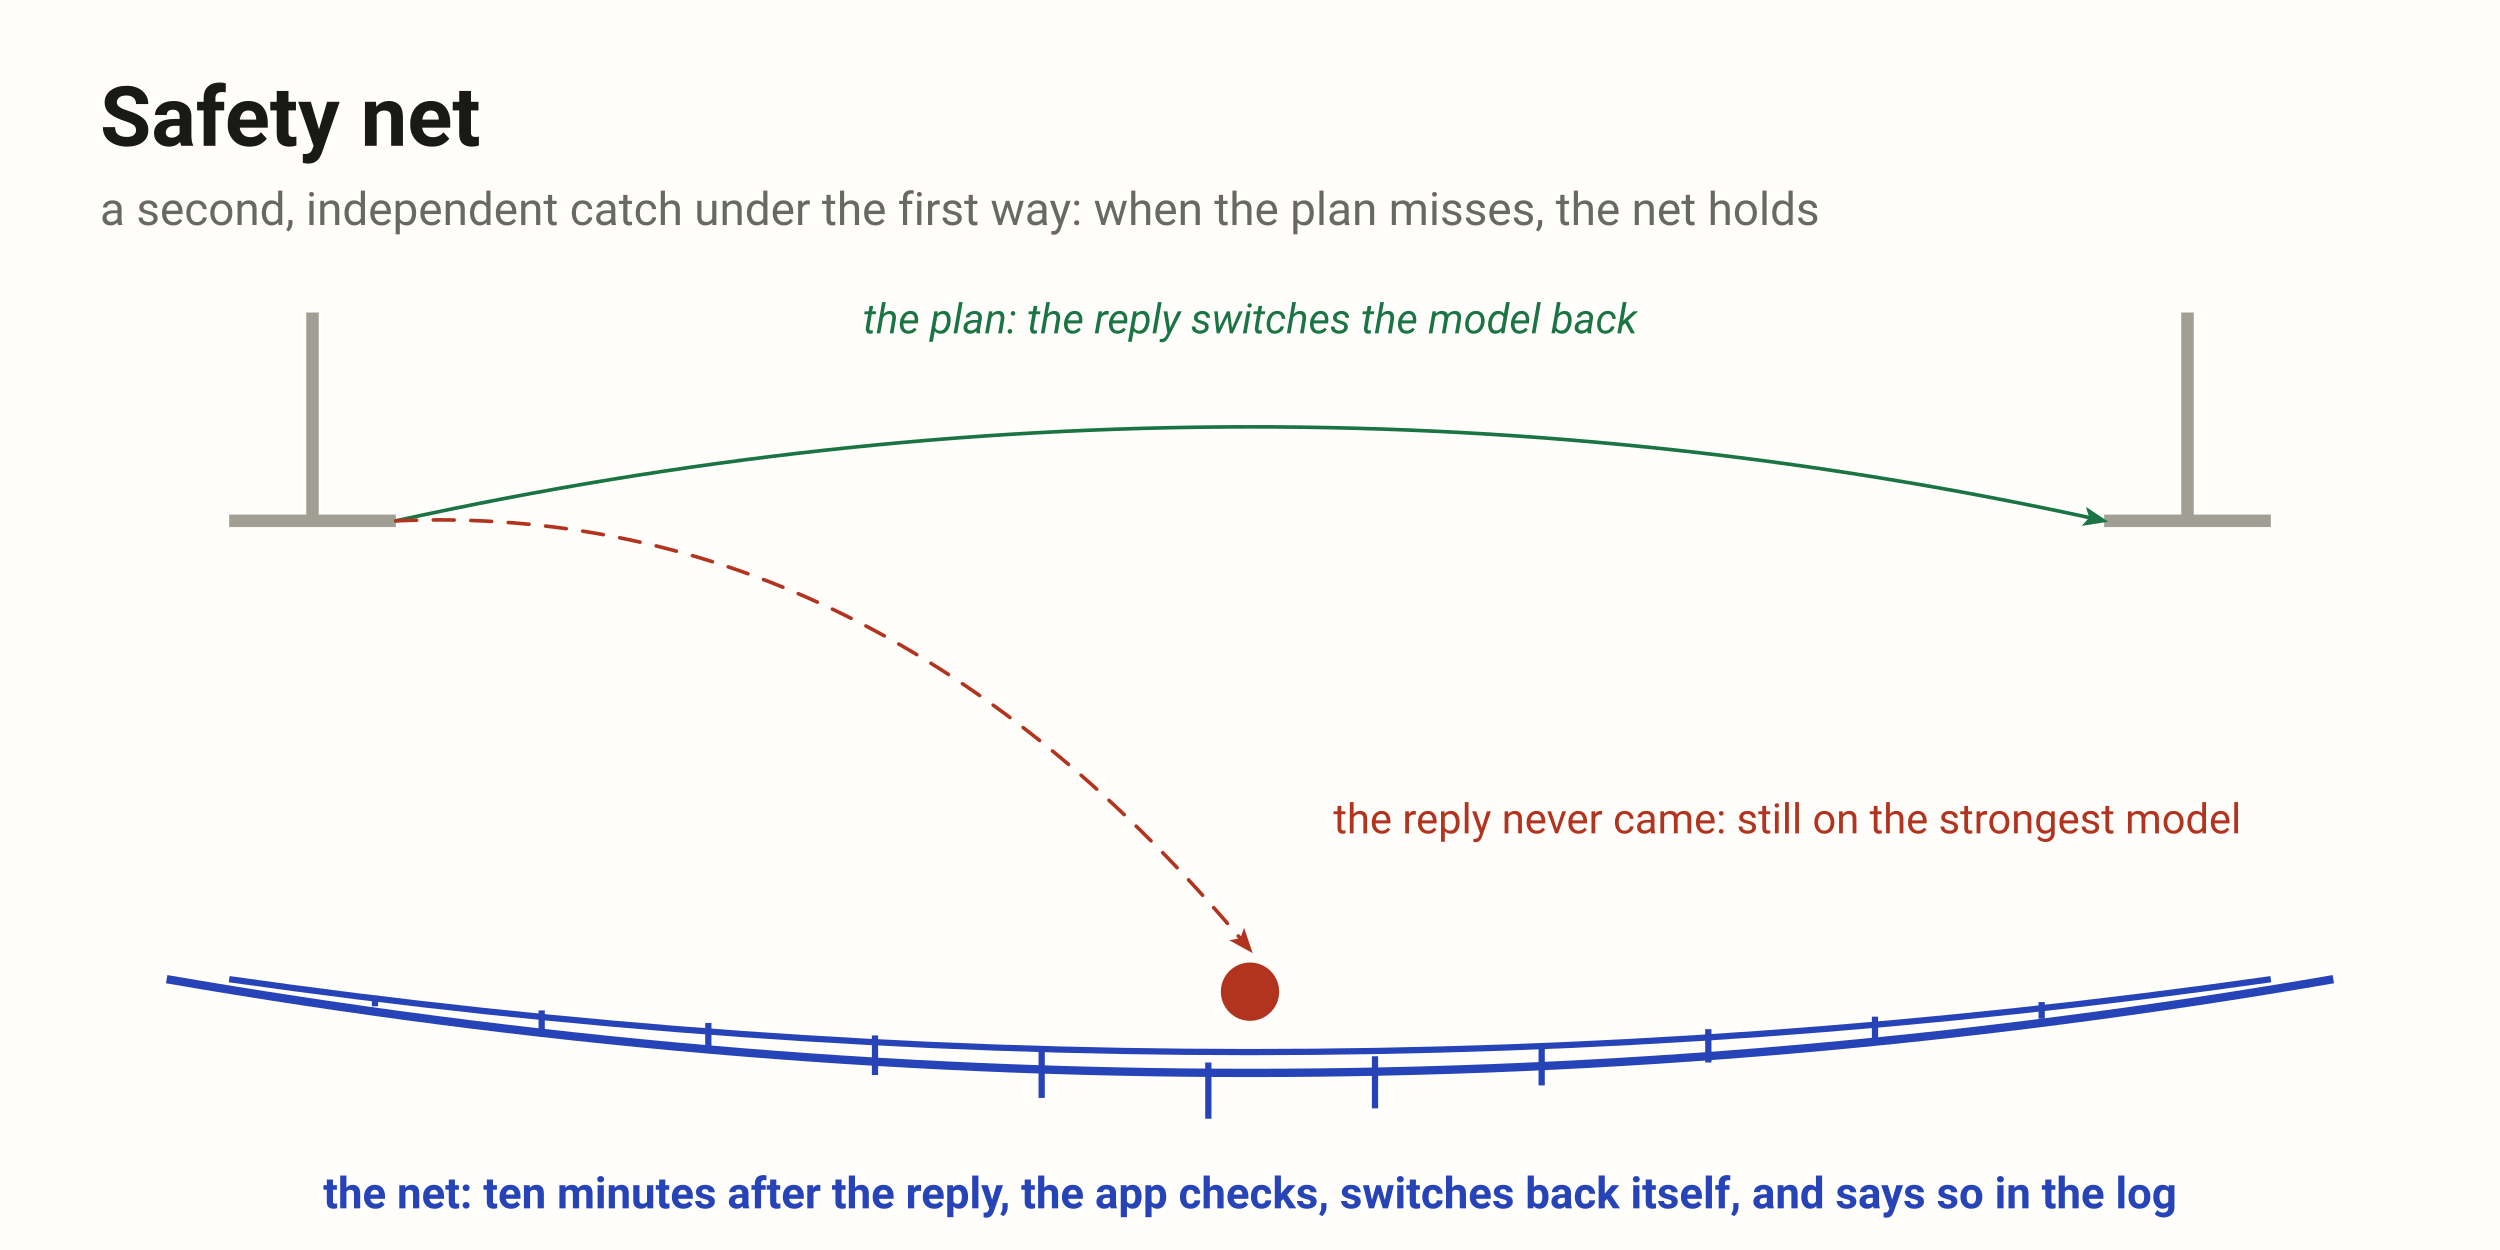
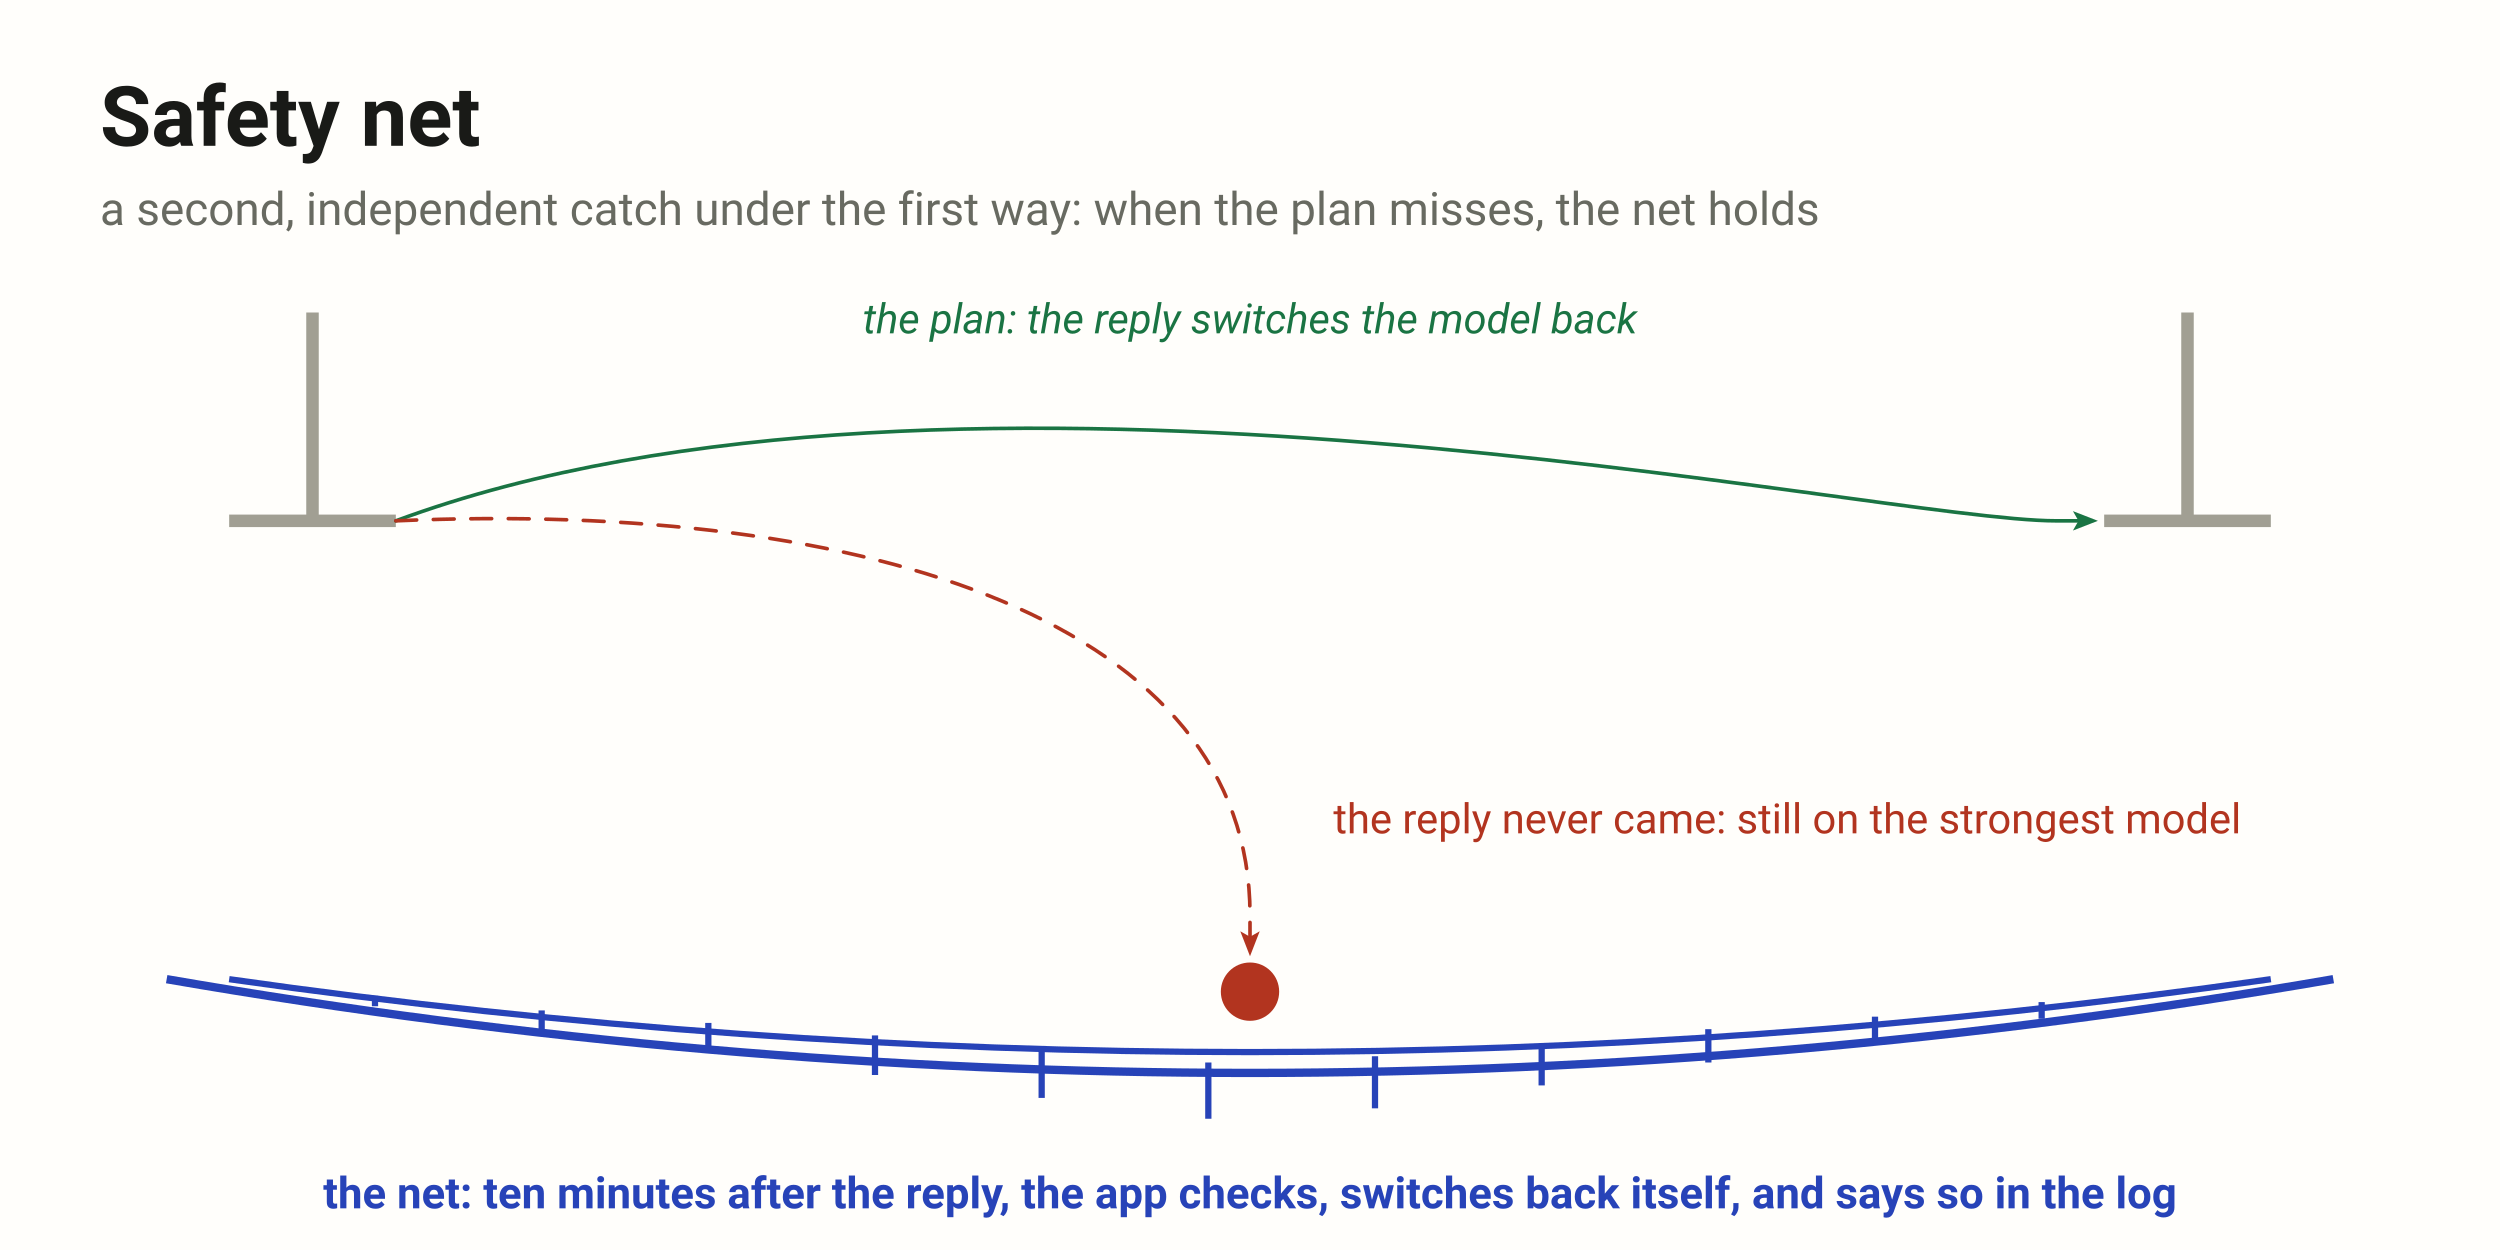
<svg xmlns="http://www.w3.org/2000/svg" viewBox="0 0 1200 600" font-family="system-ui, -apple-system, 'Segoe UI', Roboto, sans-serif">
  <rect width="1200" height="600" fill="#fffefb" />
  <defs>
    <marker id="a56DB3A" viewBox="0 0 12 12" refX="8" refY="6" markerUnits="userSpaceOnUse" markerWidth="16" markerHeight="16" orient="auto-start-reverse">
      <path d="M2 2.5 L11 6 L2 9.5 L4 6 z" fill="#1a7443" stroke-linejoin="round" />
    </marker>
    <marker id="aFF6B6B" viewBox="0 0 12 12" refX="8" refY="6" markerUnits="userSpaceOnUse" markerWidth="16" markerHeight="16" orient="auto-start-reverse">
      <path d="M2 2.5 L11 6 L2 9.5 L4 6 z" fill="#b2341f" stroke-linejoin="round" />
    </marker>
  </defs>
  <text x="48" y="70" fill="#191a17" font-size="40" font-weight="700">Safety net</text>
  <text x="48" y="108" fill="#686a61" font-size="22">a second, independent catch under the first way: when the plan misses, the net holds</text>
  <line x1="150" y1="150" x2="150" y2="250" stroke="#a19f93" stroke-width="6" />
  <line x1="110" y1="250" x2="190" y2="250" stroke="#a19f93" stroke-width="6" />
  <line x1="1050" y1="150" x2="1050" y2="250" stroke="#a19f93" stroke-width="6" />
  <line x1="1010" y1="250" x2="1090" y2="250" stroke="#a19f93" stroke-width="6" />
-   <path d="M190 250 Q600 160 1008.05 249.57" fill="none" stroke="#1a7443" stroke-width="1.75" stroke-linecap="round" marker-end="url(#a56DB3A)" />
+   <path d="M190 250 C460 150 900 250 987 250 H1003" fill="none" stroke="#1a7443" stroke-width="1.75" stroke-linecap="round" marker-end="url(#a56DB3A)" />
  <text x="600" y="160" fill="#1a7443" font-size="20" text-anchor="middle" font-style="italic">the plan: the reply switches the model back</text>
-   <path d="M190 250 Q420 240 598.72 454.46" fill="none" stroke="#b2341f" stroke-width="1.75" stroke-dasharray="10 8" stroke-linecap="round" marker-end="url(#aFF6B6B)" />
+   <path d="M190 250 C420 240 600 300 600 439 V455" fill="none" stroke="#b2341f" stroke-width="1.75" stroke-dasharray="10 8" stroke-linecap="round" marker-end="url(#aFF6B6B)" />
  <text x="640" y="400" fill="#b2341f" font-size="20" text-anchor="start">the reply never came: still on the strongest model</text>
  <path d="M80 470 Q600 560 1120 470" fill="none" stroke="#2743b8" stroke-width="4" />
  <path d="M110 470 Q600 540 1090 470" fill="none" stroke="#2743b8" stroke-width="3" />
  <line x1="180" y1="478" x2="180" y2="483" stroke="#2743b8" stroke-width="3" />
  <line x1="260" y1="485" x2="260" y2="494" stroke="#2743b8" stroke-width="3" />
  <line x1="340" y1="491" x2="340" y2="505" stroke="#2743b8" stroke-width="3" />
  <line x1="420" y1="497" x2="420" y2="516" stroke="#2743b8" stroke-width="3" />
  <line x1="500" y1="504" x2="500" y2="527" stroke="#2743b8" stroke-width="3" />
  <line x1="580" y1="510" x2="580" y2="537" stroke="#2743b8" stroke-width="3" />
  <line x1="660" y1="507" x2="660" y2="532" stroke="#2743b8" stroke-width="3" />
  <line x1="740" y1="501" x2="740" y2="521" stroke="#2743b8" stroke-width="3" />
  <line x1="820" y1="494" x2="820" y2="510" stroke="#2743b8" stroke-width="3" />
  <line x1="900" y1="488" x2="900" y2="500" stroke="#2743b8" stroke-width="3" />
  <line x1="980" y1="481" x2="980" y2="489" stroke="#2743b8" stroke-width="3" />
  <circle cx="600" cy="476" r="14" fill="#b2341f" />
  <text x="600" y="580" fill="#2743b8" font-size="21" text-anchor="middle" font-weight="700">the net: ten minutes after the reply, the app checks, switches back itself, and says so in the log</text>
</svg>
